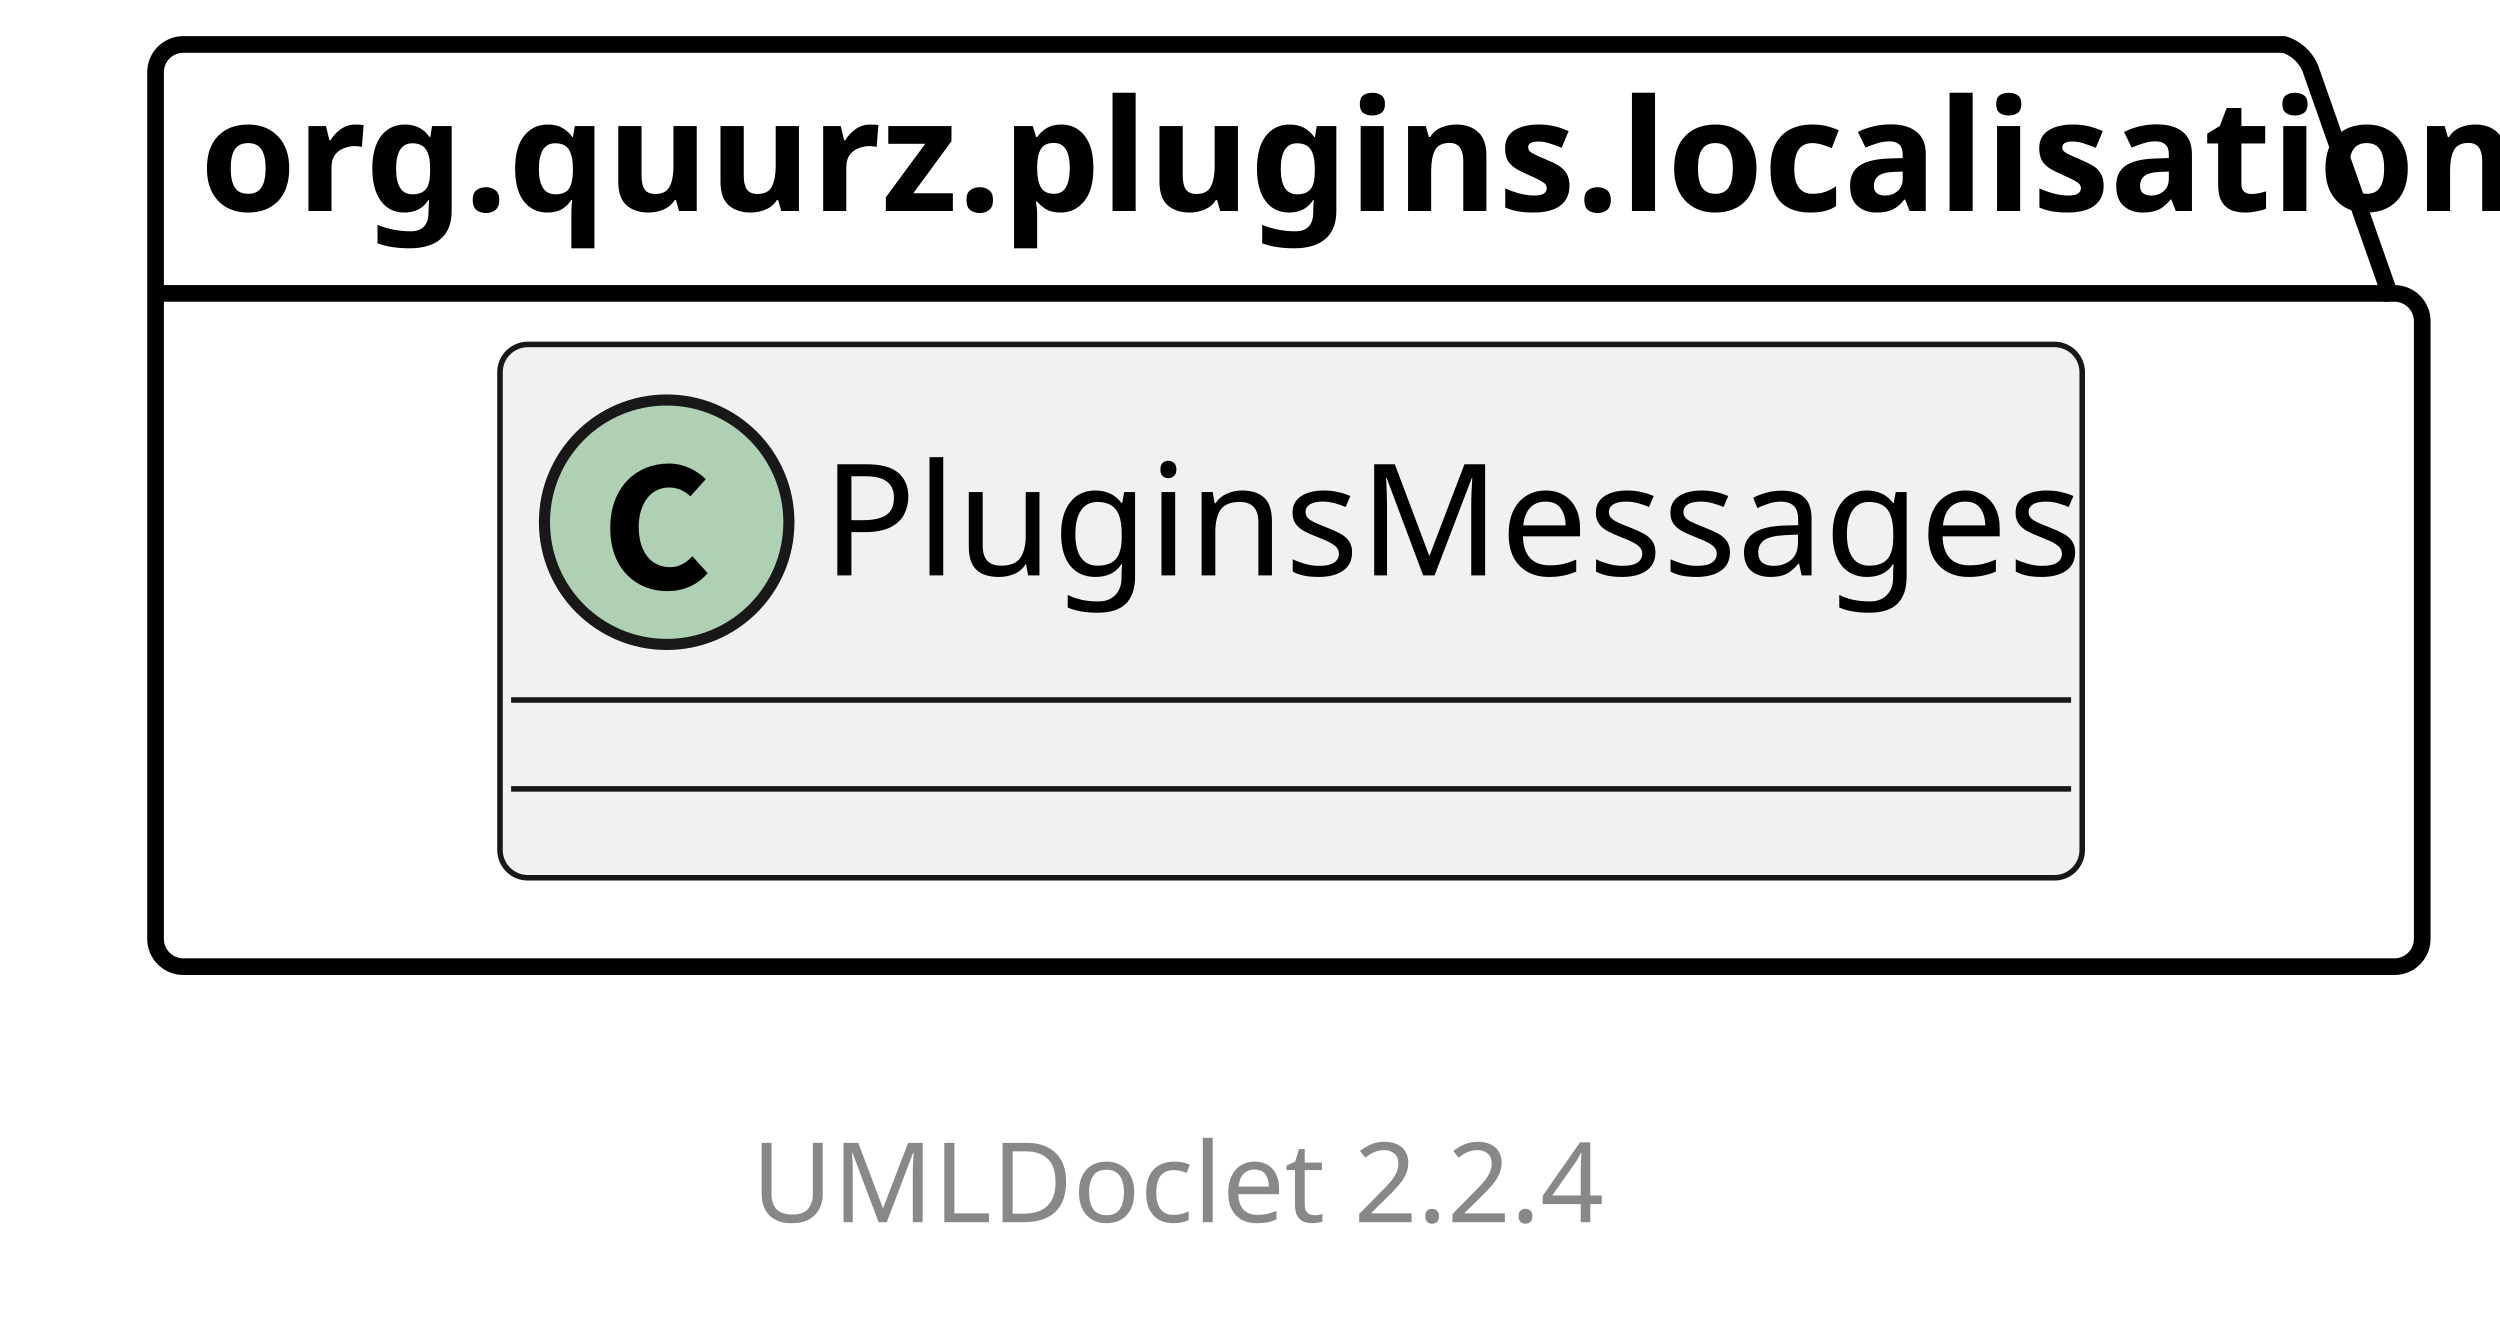
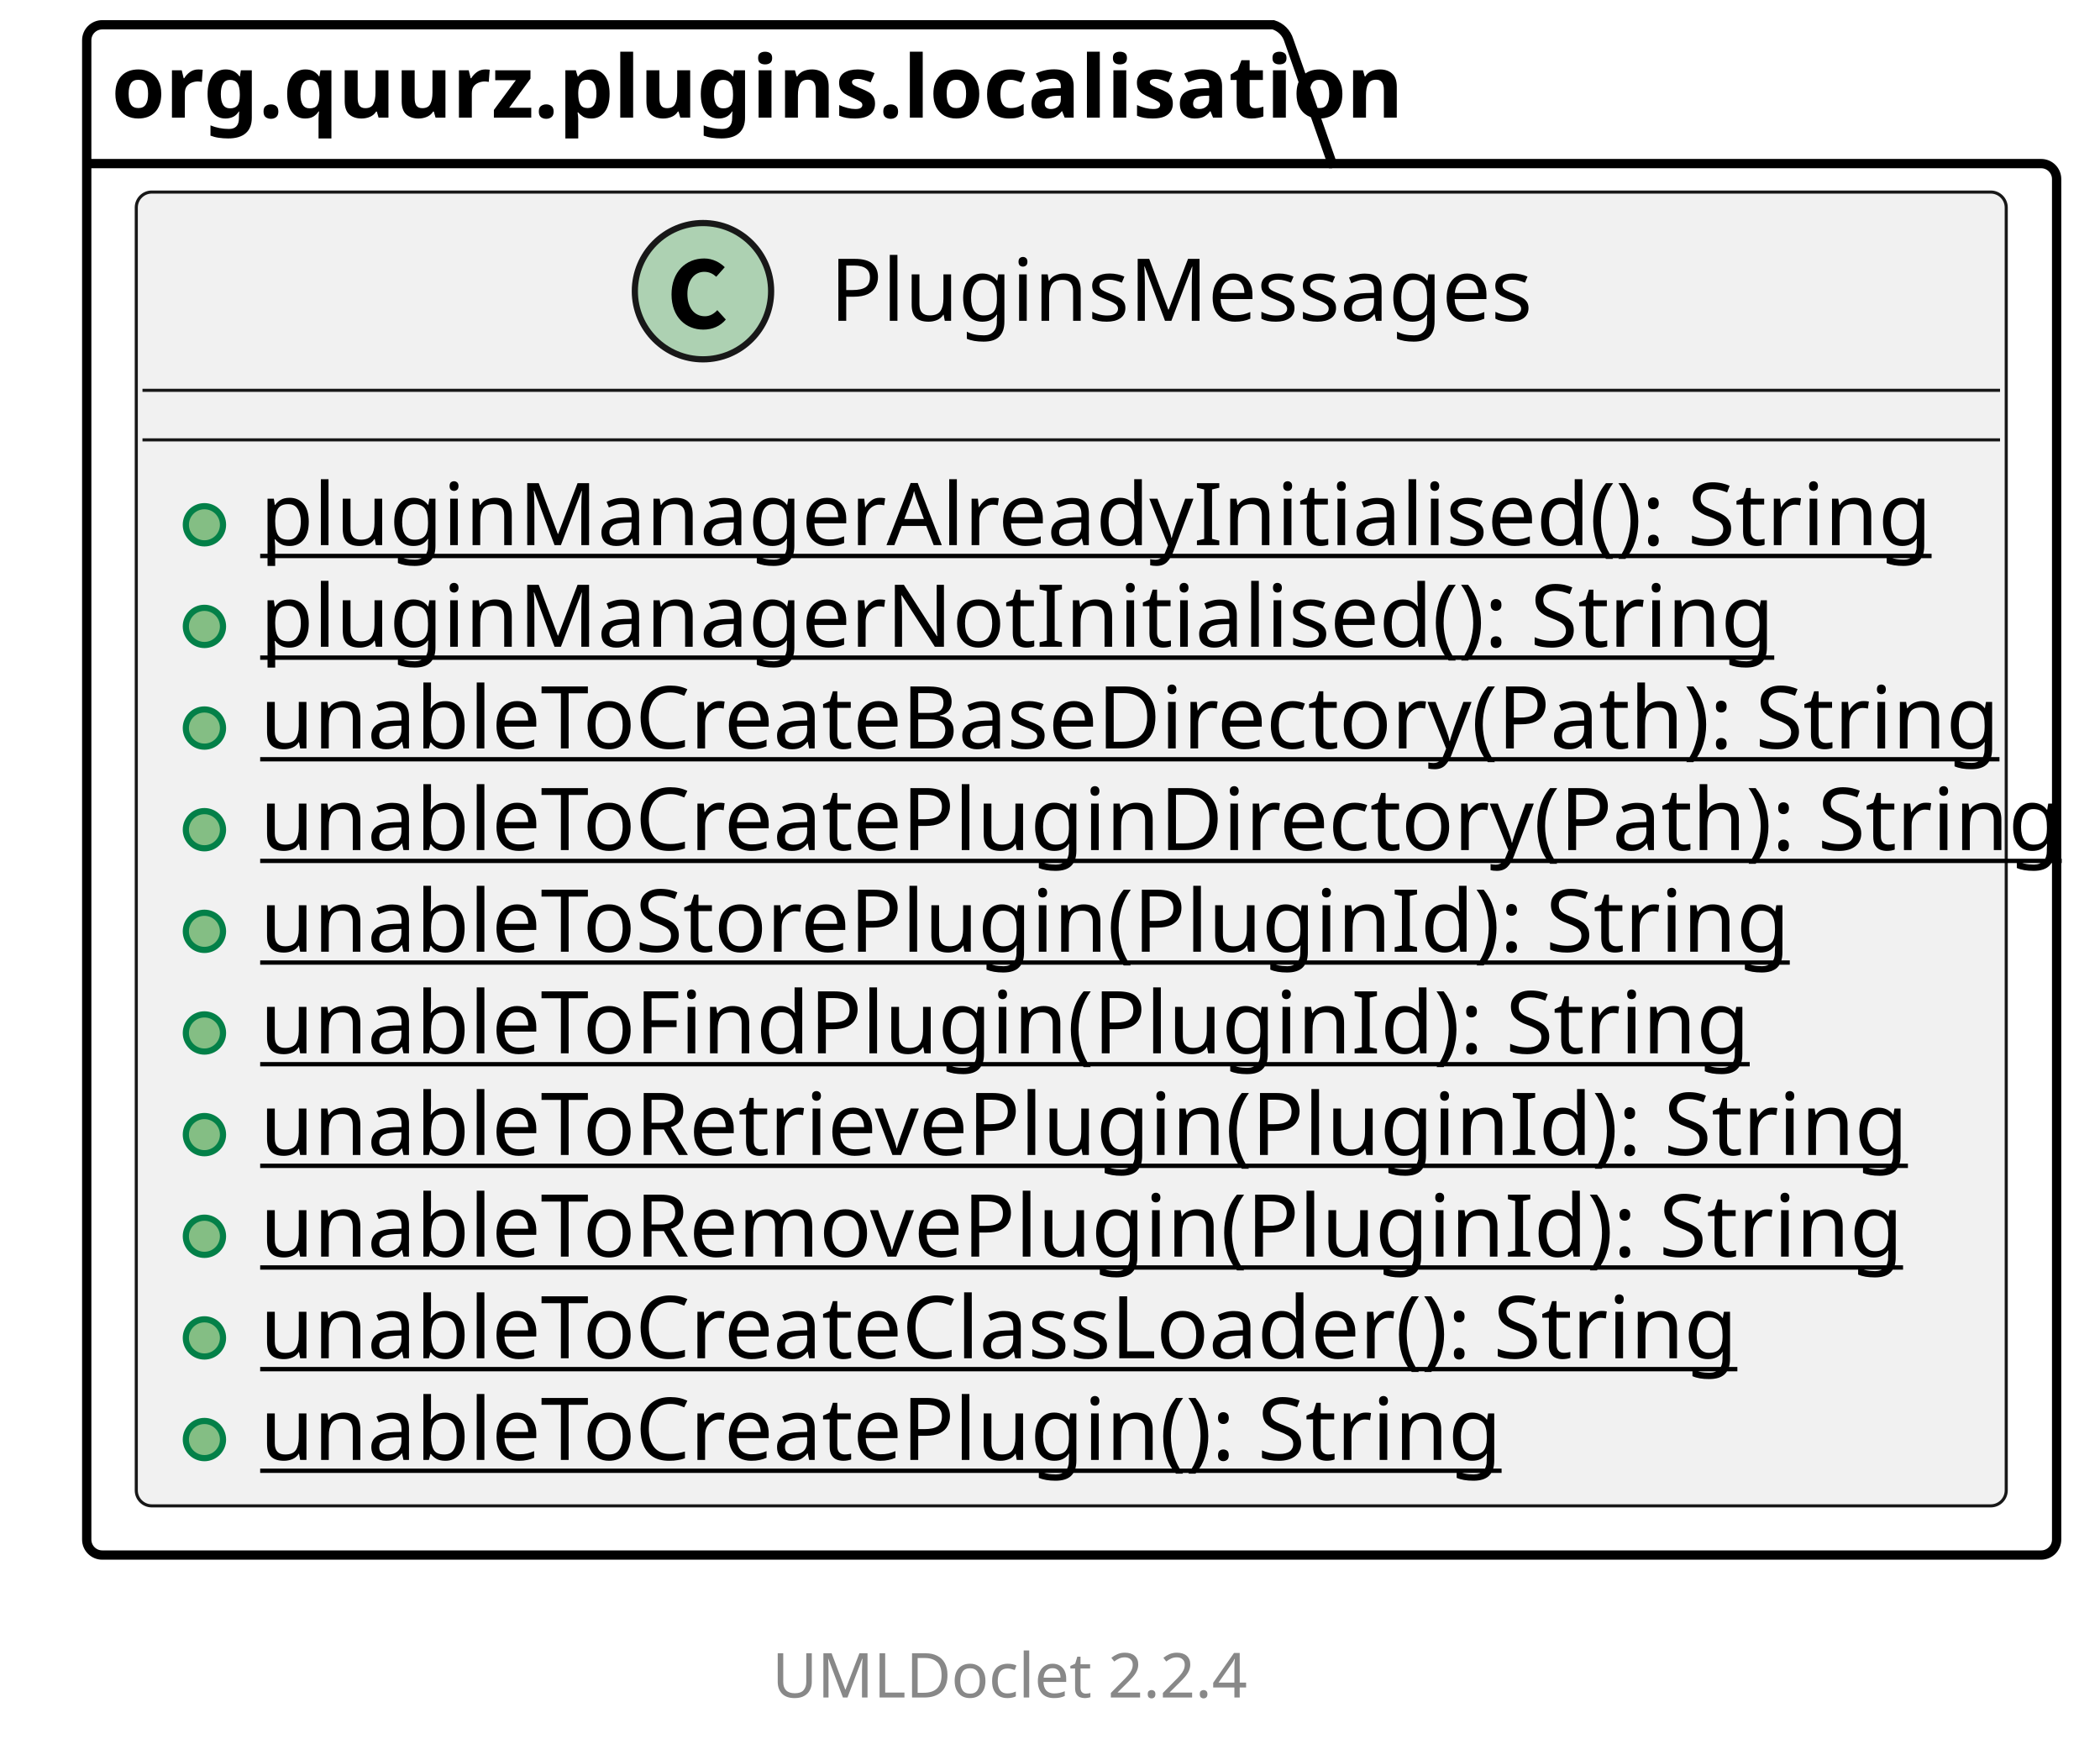
- <svg xmlns="http://www.w3.org/2000/svg" xmlns:xlink="http://www.w3.org/1999/xlink" contentStyleType="text/css" data-diagram-type="CLASS" height="120px" preserveAspectRatio="none" style="width:225px;height:120px;background:#FFFFFF;" version="1.1" viewBox="0 0 225 120" width="225px" zoomAndPan="magnify">
+ <svg xmlns="http://www.w3.org/2000/svg" xmlns:xlink="http://www.w3.org/1999/xlink" contentStyleType="text/css" data-diagram-type="CLASS" height="284px" preserveAspectRatio="none" style="width:339px;height:284px;background:#FFFFFF;" version="1.1" viewBox="0 0 339 284" width="339px" zoomAndPan="magnify">
  <defs />
  <g>
    <g class="cluster" data-entity="org.quurz.plugins.localisation" data-source-line="10" data-uid="ent0002" id="cluster_org.quurz.plugins.localisation">
-       <path d="M16.5,4 L205.55,4 A3.75,3.75 0 0 1 208.05,6.5 L215.05,26.406 L215.5,26.406 A2.5,2.5 0 0 1 218,28.906 L218,84.5 A2.5,2.5 0 0 1 215.5,87 L16.5,87 A2.5,2.5 0 0 1 14,84.5 L14,6.5 A2.5,2.5 0 0 1 16.5,4" fill="none" style="stroke:#000000;stroke-width:1.5;" />
+       <path d="M16.5,4 L205.55,4 A3.75,3.75 0 0 1 208.05,6.5 L215.05,26.406 L329.5,26.406 A2.5,2.5 0 0 1 332,28.906 L332,248.5 A2.5,2.5 0 0 1 329.5,251 L16.5,251 A2.5,2.5 0 0 1 14,248.5 L14,6.5 A2.5,2.5 0 0 1 16.5,4" fill="none" style="stroke:#000000;stroke-width:1.5;" />
      <line style="stroke:#000000;stroke-width:1.5;" x1="14" x2="215.05" y1="26.406" y2="26.406" />
      <text fill="#000000" font-family="sans-serif" font-size="14" font-weight="bold" lengthAdjust="spacing" textLength="188.05" x="18" y="18.988">org.quurz.plugins.localisation</text>
    </g>
    <g class="entity" data-entity="PluginsMessages" data-source-line="12" data-uid="ent0003" id="entity_PluginsMessages">
      <a href="PluginsMessages.html" target="_top" title="PluginsMessages.html" xlink:actuate="onRequest" xlink:href="PluginsMessages.html" xlink:show="new" xlink:title="PluginsMessages.html" xlink:type="simple">
-         <rect fill="#F1F1F1" height="48" rx="2.5" ry="2.5" style="stroke:#181818;stroke-width:0.5;" width="142.4" x="45" y="31" />
-         <ellipse cx="60" cy="47" fill="#ADD1B2" rx="11" ry="11" style="stroke:#181818;stroke-width:1;" />
-         <path d="M60.047,53.203 C61.547,53.203 62.781,52.641 63.688,51.578 L62.312,50.062 C61.766,50.656 61.109,51.047 60.312,51.047 C58.641,51.047 57.484,49.719 57.484,47.438 C57.484,45.219 58.641,43.875 60.203,43.875 C61.016,43.875 61.609,44.188 62.141,44.672 L63.516,43.125 C62.766,42.391 61.609,41.719 60.203,41.719 C57.25,41.719 54.922,43.859 54.922,47.531 C54.922,51.25 57.297,53.203 60.047,53.203 Z " fill="#000000" />
-         <text fill="#000000" font-family="sans-serif" font-size="14" lengthAdjust="spacing" textLength="110.4" x="74" y="51.785">PluginsMessages</text>
-         <line style="stroke:#181818;stroke-width:0.5;" x1="46" x2="186.4" y1="63" y2="63" />
-         <line style="stroke:#181818;stroke-width:0.5;" x1="46" x2="186.4" y1="71" y2="71" />
+         <rect fill="#F1F1F1" height="212.062" rx="2.5" ry="2.5" style="stroke:#181818;stroke-width:0.5;" width="301.864" x="22" y="31" />
+         <ellipse cx="113.482" cy="47" fill="#ADD1B2" rx="11" ry="11" style="stroke:#181818;stroke-width:1;" />
+         <path d="M113.529,53.203 C115.029,53.203 116.263,52.641 117.169,51.578 L115.794,50.062 C115.248,50.656 114.591,51.047 113.794,51.047 C112.123,51.047 110.966,49.719 110.966,47.438 C110.966,45.219 112.123,43.875 113.685,43.875 C114.498,43.875 115.091,44.188 115.623,44.672 L116.998,43.125 C116.248,42.391 115.091,41.719 113.685,41.719 C110.732,41.719 108.404,43.859 108.404,47.531 C108.404,51.25 110.779,53.203 113.529,53.203 Z " fill="#000000" />
+         <text fill="#000000" font-family="sans-serif" font-size="14" lengthAdjust="spacing" textLength="110.4" x="133.982" y="51.785">PluginsMessages</text>
+         <line style="stroke:#181818;stroke-width:0.5;" x1="23" x2="322.864" y1="63" y2="63" />
+         <line style="stroke:#181818;stroke-width:0.5;" x1="23" x2="322.864" y1="71" y2="71" />
+         <ellipse cx="33" cy="84.703" fill="#84BE84" rx="3" ry="3" style="stroke:#038048;stroke-width:1;" />
+         <text fill="#000000" font-family="sans-serif" font-size="14" lengthAdjust="spacing" text-decoration="underline" textLength="253.094" x="42" y="87.988">pluginManagerAlreadyInitialised(): String</text>
+         <ellipse cx="33" cy="101.109" fill="#84BE84" rx="3" ry="3" style="stroke:#038048;stroke-width:1;" />
+         <text fill="#000000" font-family="sans-serif" font-size="14" lengthAdjust="spacing" text-decoration="underline" textLength="228.806" x="42" y="104.394">pluginManagerNotInitialised(): String</text>
+         <ellipse cx="33" cy="117.516" fill="#84BE84" rx="3" ry="3" style="stroke:#038048;stroke-width:1;" />
+         <text fill="#000000" font-family="sans-serif" font-size="14" lengthAdjust="spacing" text-decoration="underline" textLength="267.9" x="42" y="120.801">unableToCreateBaseDirectory(Path): String</text>
+         <ellipse cx="33" cy="133.922" fill="#84BE84" rx="3" ry="3" style="stroke:#038048;stroke-width:1;" />
+         <text fill="#000000" font-family="sans-serif" font-size="14" lengthAdjust="spacing" text-decoration="underline" textLength="275.864" x="42" y="137.207">unableToCreatePluginDirectory(Path): String</text>
+         <ellipse cx="33" cy="150.328" fill="#84BE84" rx="3" ry="3" style="stroke:#038048;stroke-width:1;" />
+         <text fill="#000000" font-family="sans-serif" font-size="14" lengthAdjust="spacing" text-decoration="underline" textLength="233.905" x="42" y="153.613">unableToStorePlugin(PluginId): String</text>
+         <ellipse cx="33" cy="166.734" fill="#84BE84" rx="3" ry="3" style="stroke:#038048;stroke-width:1;" />
+         <text fill="#000000" font-family="sans-serif" font-size="14" lengthAdjust="spacing" text-decoration="underline" textLength="227.63" x="42" y="170.019">unableToFindPlugin(PluginId): String</text>
+         <ellipse cx="33" cy="183.141" fill="#84BE84" rx="3" ry="3" style="stroke:#038048;stroke-width:1;" />
+         <text fill="#000000" font-family="sans-serif" font-size="14" lengthAdjust="spacing" text-decoration="underline" textLength="251.269" x="42" y="186.426">unableToRetrievePlugin(PluginId): String</text>
+         <ellipse cx="33" cy="199.547" fill="#84BE84" rx="3" ry="3" style="stroke:#038048;stroke-width:1;" />
+         <text fill="#000000" font-family="sans-serif" font-size="14" lengthAdjust="spacing" text-decoration="underline" textLength="251.378" x="42" y="202.832">unableToRemovePlugin(PluginId): String</text>
+         <ellipse cx="33" cy="215.953" fill="#84BE84" rx="3" ry="3" style="stroke:#038048;stroke-width:1;" />
+         <text fill="#000000" font-family="sans-serif" font-size="14" lengthAdjust="spacing" text-decoration="underline" textLength="229.94" x="42" y="219.238">unableToCreateClassLoader(): String</text>
+         <ellipse cx="33" cy="232.359" fill="#84BE84" rx="3" ry="3" style="stroke:#038048;stroke-width:1;" />
+         <text fill="#000000" font-family="sans-serif" font-size="14" lengthAdjust="spacing" text-decoration="underline" textLength="191.106" x="42" y="235.644">unableToCreatePlugin(): String</text>
      </a>
    </g>
-     <g class="footer" data-source-line="23">
-       <text fill="#888888" font-family="sans-serif" font-size="10" lengthAdjust="spacing" textLength="2.481" x="103.26" y="98.277"> </text>
+     <g class="footer" data-source-line="33">
+       <text fill="#888888" font-family="sans-serif" font-size="10" lengthAdjust="spacing" textLength="2.481" x="160.26" y="262.277"> </text>
      <a href="https://github.com/talsma-ict/umldoclet" target="_top" title="https://github.com/talsma-ict/umldoclet" xlink:actuate="onRequest" xlink:href="https://github.com/talsma-ict/umldoclet" xlink:show="new" xlink:title="https://github.com/talsma-ict/umldoclet" xlink:type="simple">
-         <text fill="#888888" font-family="sans-serif" font-size="10" lengthAdjust="spacing" textLength="73.721" x="67.64" y="109.996">UMLDoclet 2.2.4</text>
+         <text fill="#888888" font-family="sans-serif" font-size="10" lengthAdjust="spacing" textLength="73.721" x="124.64" y="273.996">UMLDoclet 2.2.4</text>
      </a>
    </g>
  </g>
</svg>
